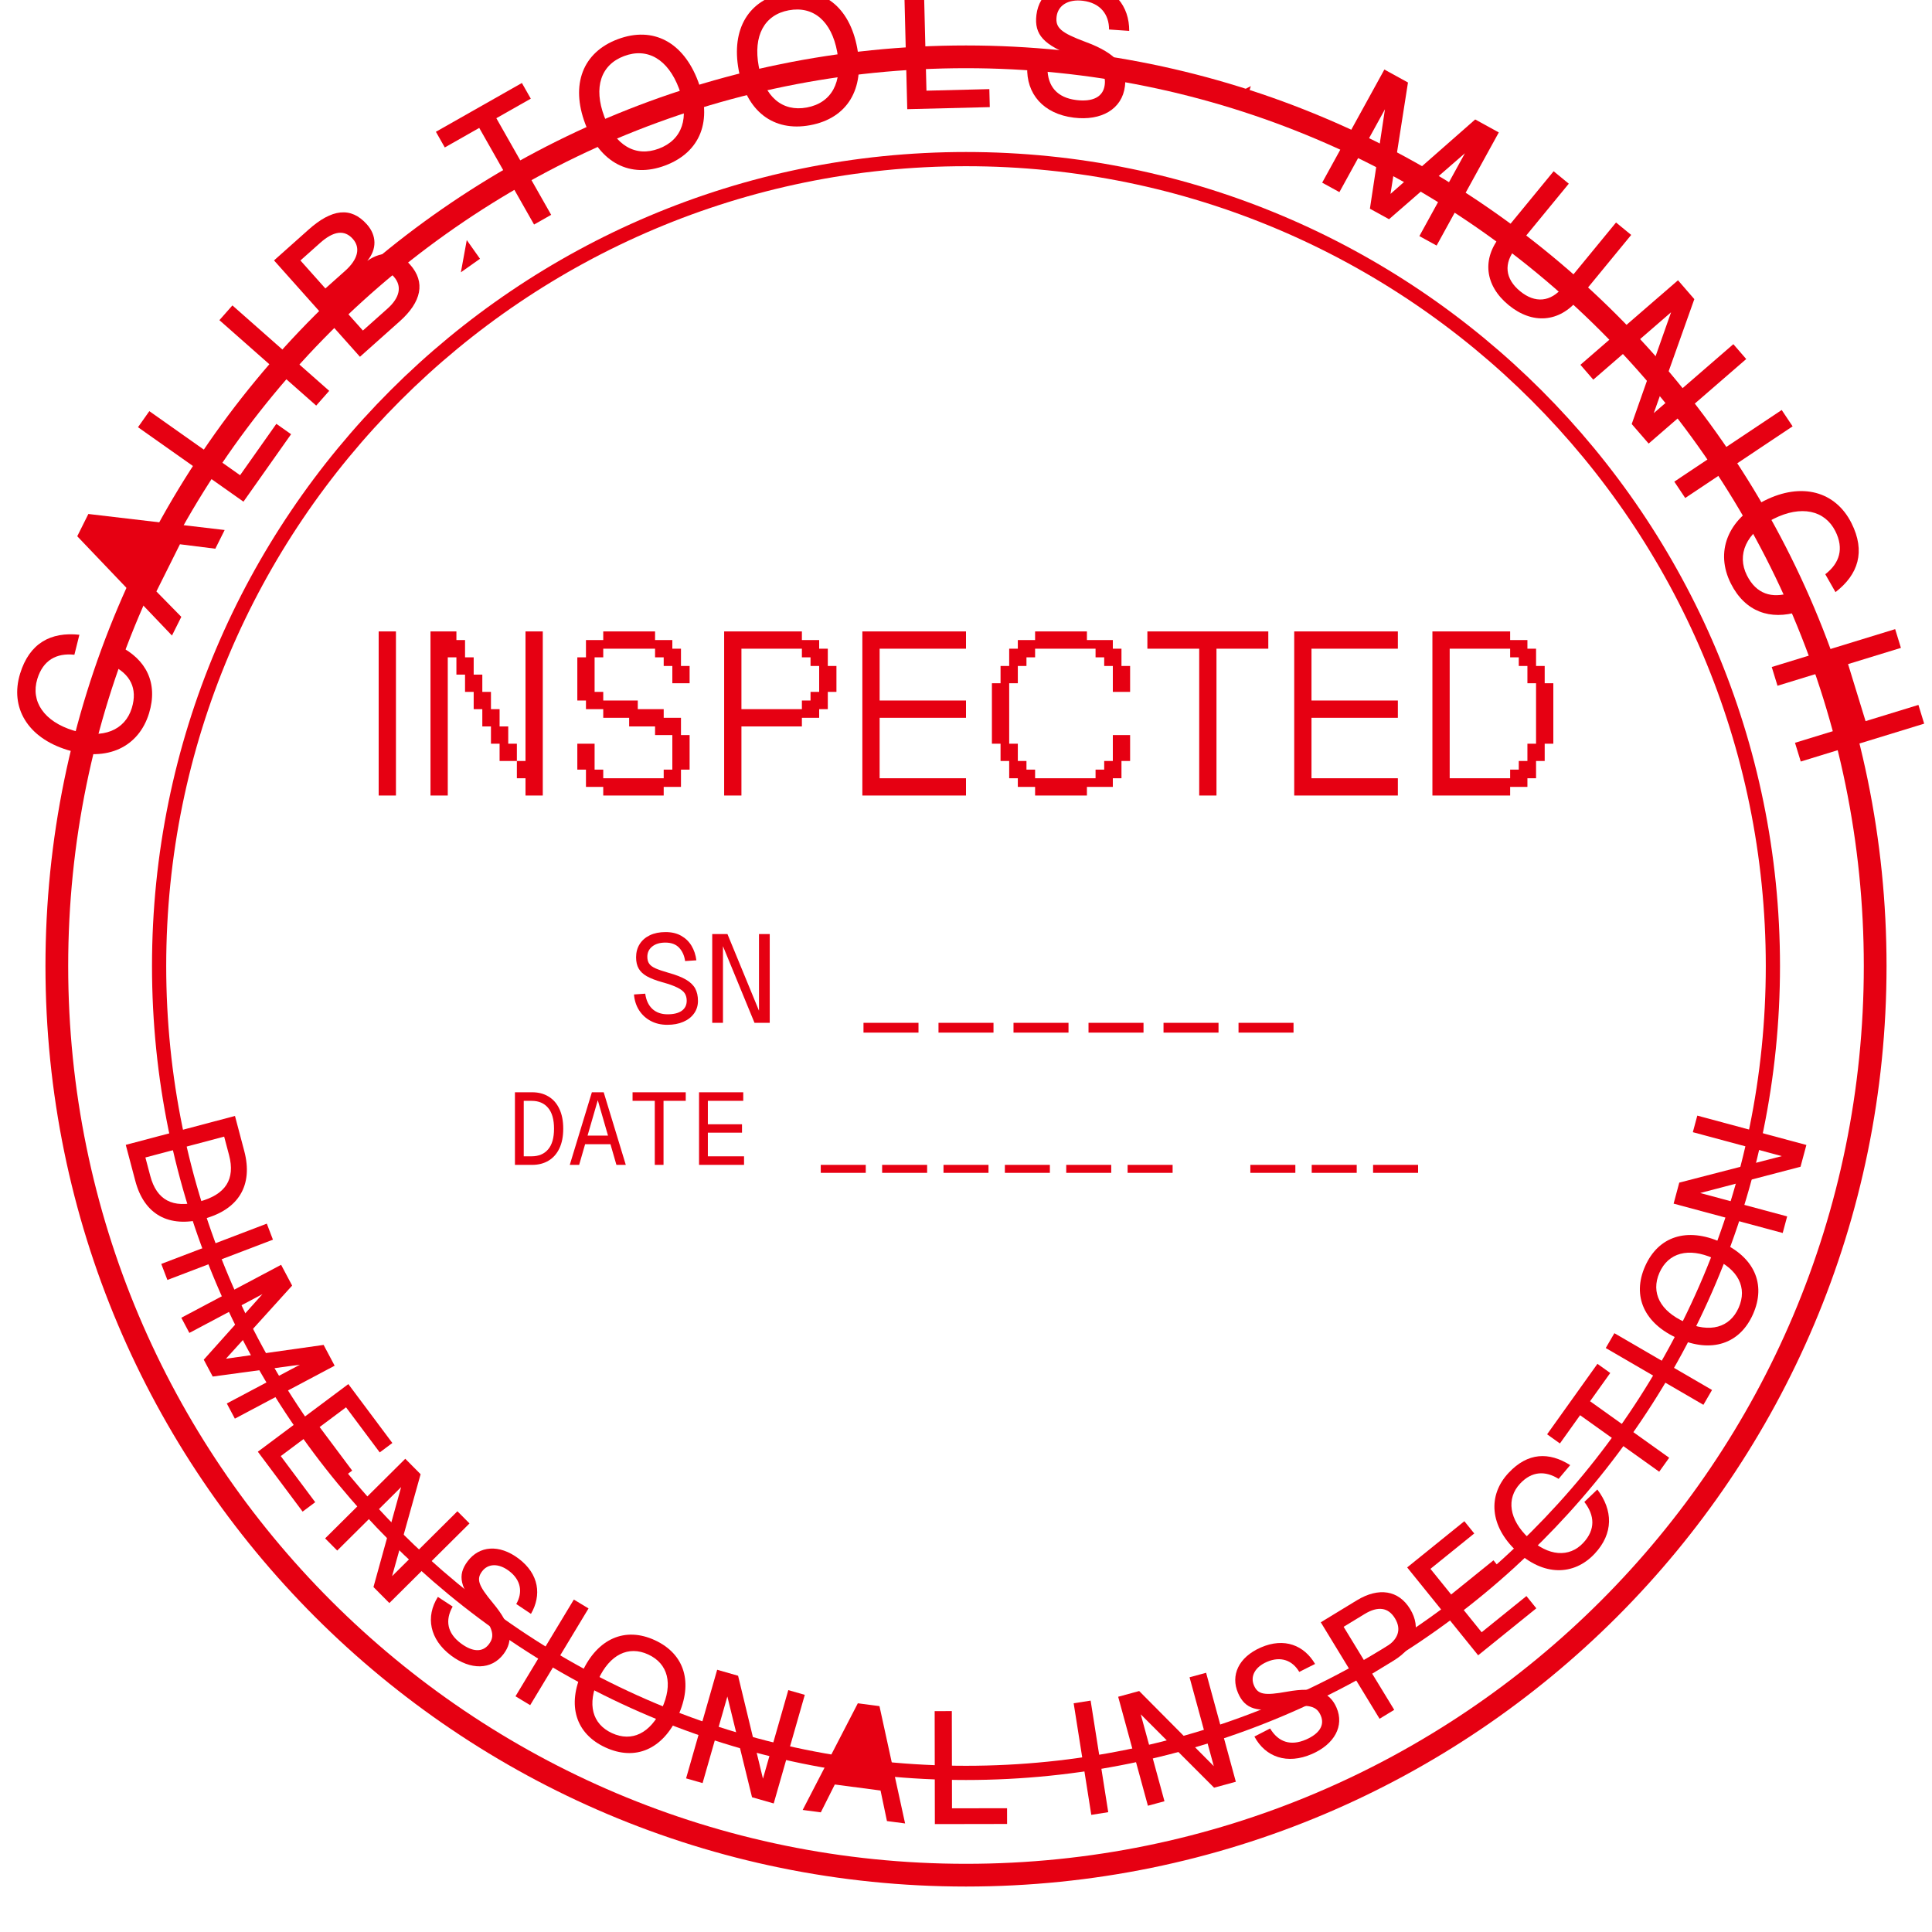
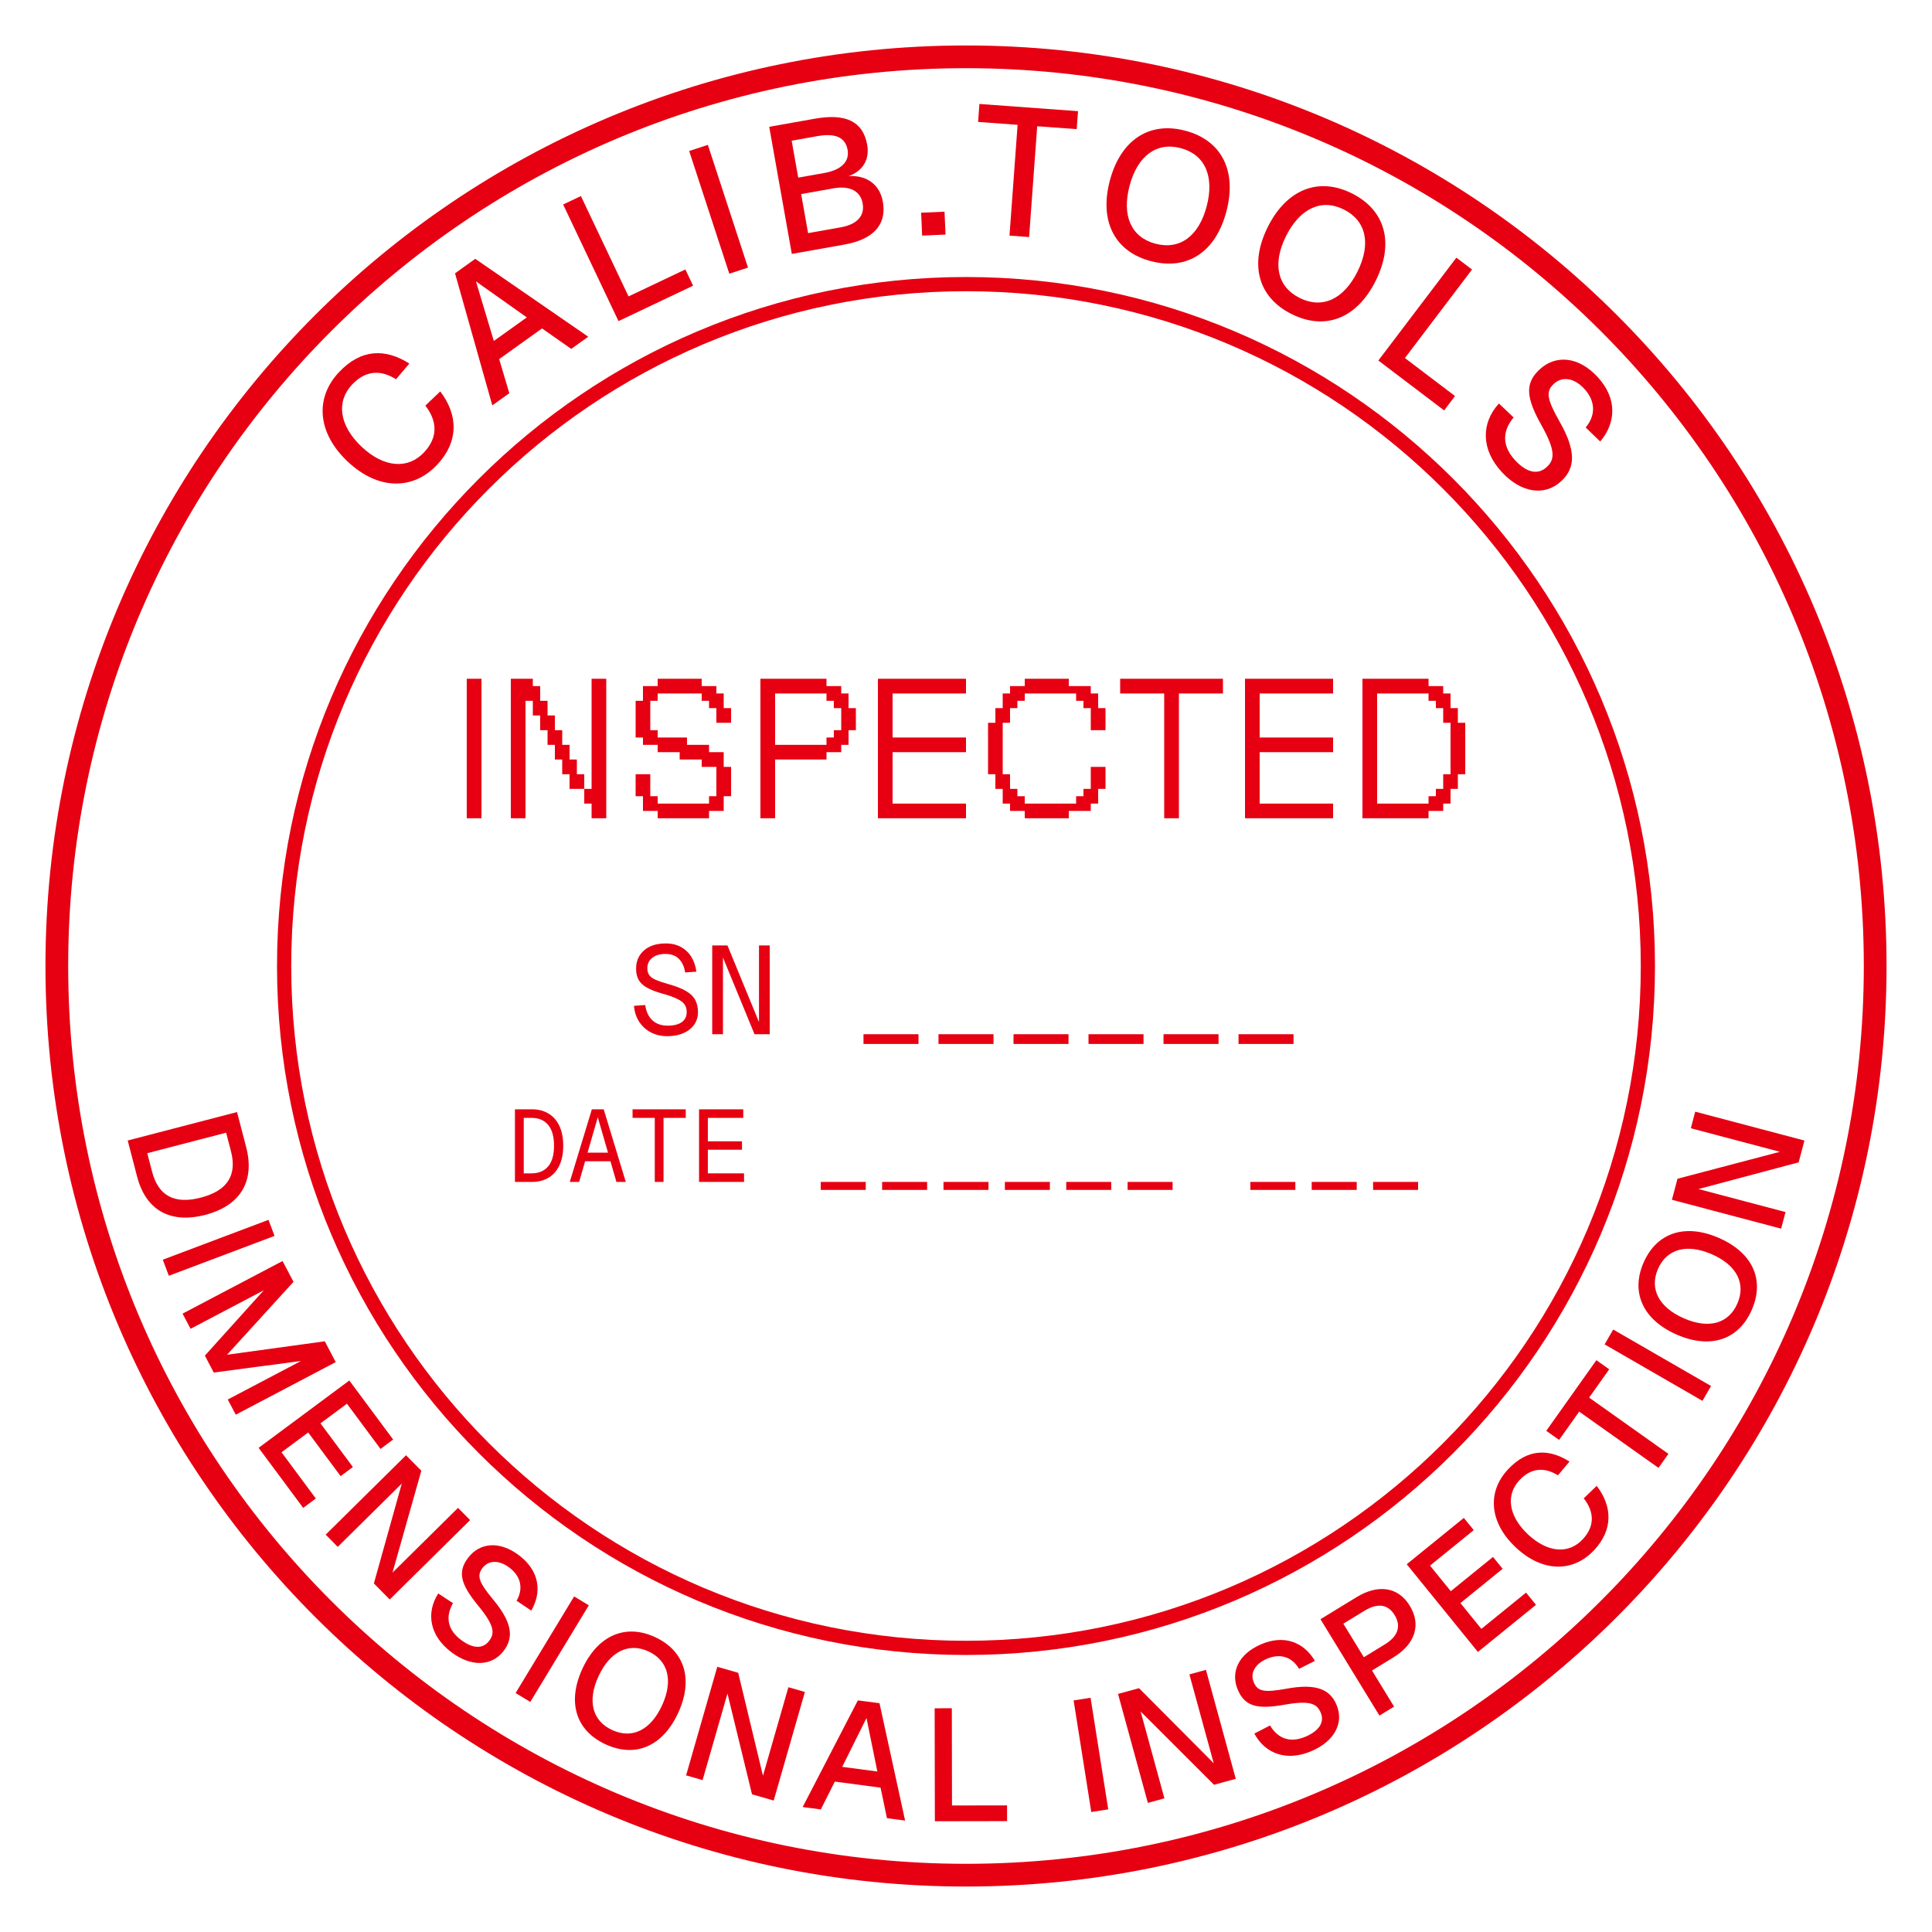
<svg xmlns="http://www.w3.org/2000/svg" viewBox="-17 -17 34 34" width="32mm" height="32mm">
  <circle cx="0" cy="0" r="16" fill="none" stroke="#E60012" stroke-width="0.4" />
-   <circle cx="0" cy="0" r="14.2" fill="none" stroke="#E60012" stroke-width="0.25" />
-   <path d="M0.037 0.051C0.597 0.051 0.930-0.278 1.016-0.794L0.654-0.813C0.600-0.474 0.405-0.266 0.037-0.266C-0.370-0.266-0.642-0.589-0.642-1.133C-0.642-1.674-0.373-2.006 0.040-2.006C0.386-2.006 0.578-1.818 0.638-1.507L1-1.526C0.904-2.022 0.603-2.323 0.040-2.323C-0.584-2.323-1-1.866-1-1.133C-1-0.394-0.578 0.051 0.037 0.051" fill="#E60012" transform="translate(-14.437,-4.426) rotate(-72.96)" />
-   <path d="M-1.038 0L-0.670 0L-0.466-0.592L0.462-0.592L0.670 0L1.038 0L0.219-2.272L-0.219-2.272M-0.357-0.906L-0.002-1.942" fill="#E60012" transform="translate(-13.510,-6.744) rotate(-63.47)" />
-   <path d="M-0.658 0L0.795 0L0.795-0.317L-0.312-0.317L-0.312-2.272L-0.658-2.272" fill="#E60012" transform="translate(-12.336,-8.709) rotate(-54.78)" />
-   <path d="M-0.173 0L0.173 0L0.173-2.272L-0.173-2.272" fill="#E60012" transform="translate(-11.321,-9.992) rotate(-48.57)" />
-   <path d="M-0.826 0L0.112 0C0.624 0 0.912-0.208 0.912-0.624C0.912-0.928 0.720-1.136 0.394-1.174C0.659-1.213 0.816-1.398 0.816-1.658C0.816-2.083 0.534-2.272-0.010-2.272L-0.826-2.272M-0.480-1.302L-0.480-1.962L-0.016-1.962C0.298-1.962 0.461-1.856 0.461-1.632C0.461-1.421 0.288-1.302-0.016-1.302M-0.480-0.310L-0.480-1.008L0.102-1.008C0.387-1.008 0.557-0.880 0.557-0.656C0.557-0.429 0.387-0.310 0.102-0.310" fill="#E60012" transform="translate(-10.049,-11.271) rotate(-41.72)" />
-   <path d="M-0.206 0L0.206 0L0.206-0.403" fill="#E60012" transform="translate(-8.721,-12.327) rotate(-35.28)" />
-   <path d="M-0.173 0L0.173 0L0.173-1.955L0.870-1.955L0.870-2.272L-0.870-2.272L-0.870-1.955L-0.173-1.955" fill="#E60012" transform="translate(-7.451,-13.134) rotate(-29.57)" />
-   <path d="M-0.002 0.051C0.664 0.051 1.061-0.397 1.061-1.133C1.061-1.869 0.664-2.323-0.002-2.323C-0.661-2.323-1.061-1.869-1.061-1.133C-1.061-0.397-0.661 0.051-0.002 0.051M-0.002-0.266C-0.440-0.266-0.702-0.586-0.702-1.133C-0.702-1.680-0.440-2.006-0.002-2.006C0.440-2.006 0.702-1.680 0.702-1.133C0.702-0.586 0.440-0.266-0.002-0.266" fill="#E60012" transform="translate(-5.310,-14.136) rotate(-20.59)" />
-   <path d="M-0.002 0.051C0.664 0.051 1.061-0.397 1.061-1.133C1.061-1.869 0.664-2.323-0.002-2.323C-0.661-2.323-1.061-1.869-1.061-1.133C-1.061-0.397-0.661 0.051-0.002 0.051M-0.002-0.266C-0.440-0.266-0.702-0.586-0.702-1.133C-0.702-1.680-0.440-2.006-0.002-2.006C0.440-2.006 0.702-1.680 0.702-1.133C0.702-0.586 0.440-0.266-0.002-0.266" fill="#E60012" transform="translate(-2.751,-14.847) rotate(-10.50)" />
-   <path d="M-0.658 0L0.795 0L0.795-0.317L-0.312-0.317L-0.312-2.272L-0.658-2.272" fill="#E60012" transform="translate(-0.376,-15.095) rotate(-1.43)" />
-   <path d="M0.048 0.051C0.538 0.051 0.874-0.202 0.874-0.608C0.874-0.941 0.672-1.162 0.083-1.299C-0.358-1.405-0.470-1.478-0.470-1.677C-0.470-1.875-0.307-2.010-0.045-2.010C0.266-2.010 0.442-1.827 0.474-1.565L0.829-1.584C0.778-2.013 0.480-2.323-0.038-2.323C-0.528-2.323-0.826-2.054-0.826-1.664C-0.826-1.309-0.627-1.152-0.083-1.021C0.419-0.899 0.518-0.781 0.518-0.589C0.518-0.374 0.346-0.262 0.054-0.262C-0.285-0.262-0.477-0.438-0.518-0.755L-0.874-0.733C-0.835-0.266-0.496 0.051 0.048 0.051" fill="#E60012" transform="translate(1.855,-14.986) rotate(7.05)" />
-   <path d="M-0.206-0.768L0.206-0.768L0.206-1.174" fill="#E60012" transform="translate(4.468,-14.424) rotate(17.21)" />
-   <path d="M-1.149 0L-0.803 0L-0.803-1.664L-0.192-0.003L0.192-0.003L0.803-1.664L0.803 0L1.149 0L1.149-2.272L0.675-2.272L0-0.406L-0.675-2.272L-1.149-2.272" fill="#E60012" transform="translate(7.275,-13.232) rotate(28.80)" />
-   <path d="M0 0.051C0.541 0.051 0.883-0.278 0.883-0.803L0.883-2.272L0.538-2.272L0.538-0.803C0.538-0.458 0.342-0.266 0-0.266C-0.342-0.266-0.538-0.458-0.538-0.803L-0.538-2.272L-0.883-2.272L-0.883-0.803C-0.883-0.278-0.544 0.051 0 0.051" fill="#E60012" transform="translate(9.582,-11.670) rotate(39.39)" />
-   <path d="M-0.917 0L-0.571 0L-0.571-1.811L0.462 0L0.917 0L0.917-2.272L0.571-2.272L0.571-0.419L-0.478-2.272L-0.917-2.272" fill="#E60012" transform="translate(11.413,-9.887) rotate(49.10)" />
-   <path d="M-0.173 0L0.173 0L0.173-2.272L-0.173-2.272" fill="#E60012" transform="translate(12.561,-8.380) rotate(56.29)" />
-   <path d="M0.037 0.051C0.597 0.051 0.930-0.278 1.016-0.794L0.654-0.813C0.600-0.474 0.405-0.266 0.037-0.266C-0.370-0.266-0.642-0.589-0.642-1.133C-0.642-1.674-0.373-2.006 0.040-2.006C0.386-2.006 0.578-1.818 0.638-1.507L1-1.526C0.904-2.022 0.603-2.323 0.040-2.323C-0.584-2.323-1-1.866-1-1.133C-1-0.394-0.578 0.051 0.037 0.051" fill="#E60012" transform="translate(13.489,-6.787) rotate(63.29)" />
-   <path d="M-0.870 0L-0.525 0L-0.525-0.986L0.525-0.986L0.525 0L0.870 0L0.870-2.272L0.525-2.272L0.525-1.299L-0.525-1.299L-0.525-2.272L-0.870-2.272" fill="#E60012" transform="translate(14.435,-4.430) rotate(72.94)" />
-   <path d="M-0.741 0L-0.085 0C0.528 0 0.869-0.356 0.869-0.991C0.869-1.630 0.519-1.988-0.102-1.988L-0.741-1.988M-0.438-0.277L-0.438-1.711L-0.102-1.711C0.337-1.711 0.556-1.476 0.556-0.991C0.556-0.512 0.337-0.277-0.102-0.277" fill="#E60012" transform="translate(-14.597,3.864) rotate(75.17)" />
-   <path d="M-0.151 0L0.151 0L0.151-1.988L-0.151-1.988" fill="#E60012" transform="translate(-14.108,5.384) rotate(69.11)" />
-   <path d="M-1.005 0L-0.703 0L-0.703-1.456L-0.168-0.003L0.168-0.003L0.703-1.456L0.703 0L1.005 0L1.005-1.988L0.591-1.988L0-0.356L-0.591-1.988L-1.005-1.988" fill="#E60012" transform="translate(-13.338,7.078) rotate(62.05)" />
-   <path d="M-0.612 0L0.704 0L0.704-0.277L-0.309-0.277L-0.309-0.862L0.648-0.862L0.648-1.131L-0.309-1.131L-0.309-1.711L0.682-1.711L0.682-1.988L-0.612-1.988" fill="#E60012" transform="translate(-12.096,9.038) rotate(53.23)" />
-   <path d="M-0.802 0L-0.500 0L-0.500-1.585L0.405 0L0.802 0L0.802-1.988L0.500-1.988L0.500-0.367L-0.419-1.988L-0.802-1.988" fill="#E60012" transform="translate(-10.713,10.642) rotate(45.19)" />
-   <path d="M0.042 0.045C0.470 0.045 0.764-0.176 0.764-0.532C0.764-0.823 0.588-1.016 0.073-1.137C-0.314-1.229-0.412-1.294-0.412-1.467C-0.412-1.641-0.269-1.758-0.039-1.758C0.232-1.758 0.386-1.599 0.414-1.369L0.725-1.386C0.680-1.761 0.420-2.033-0.034-2.033C-0.462-2.033-0.722-1.798-0.722-1.456C-0.722-1.145-0.549-1.008-0.073-0.893C0.367-0.787 0.454-0.683 0.454-0.515C0.454-0.328 0.302-0.230 0.048-0.230C-0.249-0.230-0.417-0.384-0.454-0.661L-0.764-0.641C-0.731-0.232-0.434 0.045 0.042 0.045" fill="#E60012" transform="translate(-9.068,12.074) rotate(36.91)" />
-   <path d="M-0.151 0L0.151 0L0.151-1.988L-0.151-1.988" fill="#E60012" transform="translate(-7.799,12.930) rotate(31.10)" />
-   <path d="M-0.001 0.045C0.581 0.045 0.928-0.347 0.928-0.991C0.928-1.635 0.581-2.033-0.001-2.033C-0.578-2.033-0.928-1.635-0.928-0.991C-0.928-0.347-0.578 0.045-0.001 0.045M-0.001-0.232C-0.385-0.232-0.615-0.512-0.615-0.991C-0.615-1.470-0.385-1.756-0.001-1.756C0.385-1.756 0.615-1.470 0.615-0.991C0.615-0.512 0.385-0.232-0.001-0.232" fill="#E60012" transform="translate(-6.327,13.711) rotate(24.77)" />
-   <path d="M-0.802 0L-0.500 0L-0.500-1.585L0.405 0L0.802 0L0.802-1.988L0.500-1.988L0.500-0.367L-0.419-1.988L-0.802-1.988" fill="#E60012" transform="translate(-4.155,14.517) rotate(15.97)" />
-   <path d="M-0.909 0L-0.587 0L-0.407-0.518L0.405-0.518L0.587 0L0.909 0L0.192-1.988L-0.192-1.988M-0.312-0.792L-0.001-1.700" fill="#E60012" transform="translate(-1.973,14.971) rotate(7.51)" />
-   <path d="M-0.575 0L0.696 0L0.696-0.277L-0.273-0.277L-0.273-1.988L-0.575-1.988" fill="#E60012" transform="translate(0.027,15.100) rotate(-0.10)" />
-   <path d="M-0.151 0L0.151 0L0.151-1.988L-0.151-1.988" fill="#E60012" transform="translate(2.354,14.915) rotate(-8.97)" />
-   <path d="M-0.802 0L-0.500 0L-0.500-1.585L0.405 0L0.802 0L0.802-1.988L0.500-1.988L0.500-0.367L-0.419-1.988L-0.802-1.988" fill="#E60012" transform="translate(3.975,14.567) rotate(-15.26)" />
-   <path d="M0.042 0.045C0.470 0.045 0.764-0.176 0.764-0.532C0.764-0.823 0.588-1.016 0.073-1.137C-0.314-1.229-0.412-1.294-0.412-1.467C-0.412-1.641-0.269-1.758-0.039-1.758C0.232-1.758 0.386-1.599 0.414-1.369L0.725-1.386C0.680-1.761 0.420-2.033-0.034-2.033C-0.462-2.033-0.722-1.798-0.722-1.456C-0.722-1.145-0.549-1.008-0.073-0.893C0.367-0.787 0.454-0.683 0.454-0.515C0.454-0.328 0.302-0.230 0.048-0.230C-0.249-0.230-0.417-0.384-0.454-0.661L-0.764-0.641C-0.731-0.232-0.434 0.045 0.042 0.045" fill="#E60012" transform="translate(6.032,13.843) rotate(-23.54)" />
-   <path d="M-0.679 0L-0.377 0L-0.377-0.745L0.063-0.745C0.517-0.745 0.785-0.980 0.785-1.369C0.785-1.756 0.517-1.988 0.063-1.988L-0.679-1.988M-0.377-1.019L-0.377-1.711L0.055-1.711C0.329-1.711 0.472-1.596 0.472-1.369C0.472-1.140 0.329-1.019 0.055-1.019" fill="#E60012" transform="translate(7.858,12.894) rotate(-31.36)" />
-   <path d="M-0.612 0L0.704 0L0.704-0.277L-0.309-0.277L-0.309-0.862L0.648-0.862L0.648-1.131L-0.309-1.131L-0.309-1.711L0.682-1.711L0.682-1.988L-0.612-1.988" fill="#E60012" transform="translate(9.489,11.746) rotate(-38.93)" />
-   <path d="M0.032 0.045C0.522 0.045 0.813-0.244 0.889-0.694L0.573-0.711C0.525-0.414 0.354-0.232 0.032-0.232C-0.323-0.232-0.561-0.515-0.561-0.991C-0.561-1.464-0.326-1.756 0.035-1.756C0.337-1.756 0.505-1.590 0.559-1.319L0.875-1.336C0.791-1.770 0.528-2.033 0.035-2.033C-0.511-2.033-0.875-1.632-0.875-0.991C-0.875-0.344-0.505 0.045 0.032 0.045" fill="#E60012" transform="translate(11.008,10.336) rotate(-46.81)" />
-   <path d="M-0.151 0L0.151 0L0.151-1.711L0.762-1.711L0.762-1.988L-0.762-1.988L-0.762-1.711L-0.151-1.711" fill="#E60012" transform="translate(12.287,8.777) rotate(-54.46)" />
-   <path d="M-0.151 0L0.151 0L0.151-1.988L-0.151-1.988" fill="#E60012" transform="translate(13.053,7.592) rotate(-59.82)" />
-   <path d="M-0.001 0.045C0.581 0.045 0.928-0.347 0.928-0.991C0.928-1.635 0.581-2.033-0.001-2.033C-0.578-2.033-0.928-1.635-0.928-0.991C-0.928-0.347-0.578 0.045-0.001 0.045M-0.001-0.232C-0.385-0.232-0.615-0.512-0.615-0.991C-0.615-1.470-0.385-1.756-0.001-1.756C0.385-1.756 0.615-1.470 0.615-0.991C0.615-0.512 0.385-0.232-0.001-0.232" fill="#E60012" transform="translate(13.810,6.107) rotate(-66.14)" />
-   <path d="M-0.802 0L-0.500 0L-0.500-1.585L0.405 0L0.802 0L0.802-1.988L0.500-1.988L0.500-0.367L-0.419-1.988L-0.802-1.988" fill="#E60012" transform="translate(14.581,3.924) rotate(-74.94)" />
-   <path d="M-10.336-3L-10.032-3L-10.032-5.888L-10.336-5.888M-7.904-3.304L-7.752-3.304L-7.752-3L-7.448-3L-7.448-5.888L-7.752-5.888L-7.752-3.608L-7.904-3.608M-9.424-3L-9.120-3L-9.120-5.432L-8.968-5.432L-8.968-5.128L-8.816-5.128L-8.816-4.824L-8.664-4.824L-8.664-4.520L-8.512-4.520L-8.512-4.216L-8.360-4.216L-8.360-3.912L-8.208-3.912L-8.208-3.608L-7.904-3.608L-7.904-3.912L-8.056-3.912L-8.056-4.216L-8.208-4.216L-8.208-4.520L-8.360-4.520L-8.360-4.824L-8.512-4.824L-8.512-5.128L-8.664-5.128L-8.664-5.432L-8.816-5.432L-8.816-5.736L-8.968-5.736L-8.968-5.888L-9.424-5.888M-6.688-3.152L-6.384-3.152L-6.384-3L-5.320-3L-5.320-3.152L-5.016-3.152L-5.016-3.456L-4.864-3.456L-4.864-4.064L-5.016-4.064L-5.016-4.368L-5.320-4.368L-5.320-4.520L-5.776-4.520L-5.776-4.672L-6.384-4.672L-6.384-4.824L-6.536-4.824L-6.536-5.432L-6.384-5.432L-6.384-5.584L-5.472-5.584L-5.472-5.432L-5.320-5.432L-5.320-5.280L-5.168-5.280L-5.168-4.976L-4.864-4.976L-4.864-5.280L-5.016-5.280L-5.016-5.584L-5.168-5.584L-5.168-5.736L-5.472-5.736L-5.472-5.888L-6.384-5.888L-6.384-5.736L-6.688-5.736L-6.688-5.432L-6.840-5.432L-6.840-4.672L-6.688-4.672L-6.688-4.520L-6.384-4.520L-6.384-4.368L-5.928-4.368L-5.928-4.216L-5.472-4.216L-5.472-4.064L-5.168-4.064L-5.168-3.456L-5.320-3.456L-5.320-3.304L-6.384-3.304L-6.384-3.456L-6.536-3.456L-6.536-3.912L-6.840-3.912L-6.840-3.456L-6.688-3.456M-2.736-4.672L-2.888-4.672L-2.888-4.520L-3.952-4.520L-3.952-5.584L-2.888-5.584L-2.888-5.432L-2.736-5.432L-2.736-5.280L-2.584-5.280L-2.584-4.824L-2.736-4.824M-4.256-3L-3.952-3L-3.952-4.216L-2.888-4.216L-2.888-4.368L-2.584-4.368L-2.584-4.520L-2.432-4.520L-2.432-4.824L-2.280-4.824L-2.280-5.280L-2.432-5.280L-2.432-5.584L-2.584-5.584L-2.584-5.736L-2.888-5.736L-2.888-5.888L-4.256-5.888M-1.824-3L0-3L0-3.304L-1.520-3.304L-1.520-4.368L0-4.368L0-4.672L-1.520-4.672L-1.520-5.584L0-5.584L0-5.888L-1.824-5.888M0.760-3.304L0.912-3.304L0.912-3.152L1.216-3.152L1.216-3L2.128-3L2.128-3.152L2.584-3.152L2.584-3.304L2.736-3.304L2.736-3.608L2.888-3.608L2.888-4.064L2.584-4.064L2.584-3.608L2.432-3.608L2.432-3.456L2.280-3.456L2.280-3.304L1.216-3.304L1.216-3.456L1.064-3.456L1.064-3.608L0.912-3.608L0.912-3.912L0.760-3.912L0.760-4.976L0.912-4.976L0.912-5.280L1.064-5.280L1.064-5.432L1.216-5.432L1.216-5.584L2.280-5.584L2.280-5.432L2.432-5.432L2.432-5.280L2.584-5.280L2.584-4.824L2.888-4.824L2.888-5.280L2.736-5.280L2.736-5.584L2.584-5.584L2.584-5.736L2.128-5.736L2.128-5.888L1.216-5.888L1.216-5.736L0.912-5.736L0.912-5.584L0.760-5.584L0.760-5.280L0.608-5.280L0.608-4.976L0.456-4.976L0.456-3.912L0.608-3.912L0.608-3.608L0.760-3.608M4.104-3L4.408-3L4.408-5.584L5.320-5.584L5.320-5.888L3.192-5.888L3.192-5.584L4.104-5.584M5.776-3L7.600-3L7.600-3.304L6.080-3.304L6.080-4.368L7.600-4.368L7.600-4.672L6.080-4.672L6.080-5.584L7.600-5.584L7.600-5.888L5.776-5.888M8.208-3L9.576-3L9.576-3.152L9.880-3.152L9.880-3.304L10.032-3.304L10.032-3.608L10.184-3.608L10.184-3.912L10.336-3.912L10.336-4.976L10.184-4.976L10.184-5.280L10.032-5.280L10.032-5.584L9.880-5.584L9.880-5.736L9.576-5.736L9.576-5.888L8.208-5.888M10.032-3.912L9.880-3.912L9.880-3.608L9.728-3.608L9.728-3.456L9.576-3.456L9.576-3.304L8.512-3.304L8.512-5.584L9.576-5.584L9.576-5.432L9.728-5.432L9.728-5.280L9.880-5.280L9.880-4.976L10.032-4.976" fill="#E60012" />
-   <path d="M-5.256 1.035Q-5.421 1.035-5.548 0.967Q-5.676 0.899-5.753 0.779Q-5.830 0.659-5.843 0.501L-5.645 0.487Q-5.621 0.661-5.519 0.756Q-5.416 0.850-5.251 0.850Q-5.089 0.850-5.002 0.788Q-4.915 0.725-4.915 0.611Q-4.915 0.536-4.949 0.482Q-4.983 0.428-5.077 0.381Q-5.170 0.333-5.353 0.283Q-5.515 0.237-5.616 0.181Q-5.716 0.124-5.761 0.044Q-5.806-0.036-5.806-0.153Q-5.806-0.285-5.743-0.385Q-5.680-0.485-5.564-0.541Q-5.447-0.597-5.287-0.597Q-5.126-0.597-5.012-0.532Q-4.897-0.467-4.830-0.355Q-4.763-0.243-4.745-0.100L-4.943-0.087Q-4.963-0.230-5.048-0.321Q-5.133-0.412-5.291-0.412Q-5.436-0.412-5.522-0.343Q-5.608-0.274-5.608-0.162Q-5.608-0.089-5.576-0.042Q-5.544 0.006-5.463 0.042Q-5.381 0.078-5.234 0.120Q-5.042 0.173-4.929 0.239Q-4.816 0.305-4.766 0.395Q-4.717 0.485-4.717 0.615Q-4.717 0.738-4.785 0.834Q-4.853 0.930-4.974 0.982Q-5.095 1.035-5.256 1.035M-4.277 1L-4.466 1L-4.466-0.562L-4.198-0.562L-3.643 0.787L-3.643-0.562L-3.454-0.562L-3.454 1L-3.722 1L-4.277-0.349L-4.277 1M-0.836 1.172L-1.804 1.172L-1.804 1L-0.836 1L-0.836 1.172M0.484 1.172L-0.484 1.172L-0.484 1L0.484 1L0.484 1.172M1.804 1.172L0.836 1.172L0.836 1L1.804 1L1.804 1.172M3.124 1.172L2.156 1.172L2.156 1L3.124 1L3.124 1.172M4.444 1.172L3.476 1.172L3.476 1L4.444 1L4.444 1.172M5.764 1.172L4.796 1.172L4.796 1L5.764 1" fill="#E60012" />
-   <path d="M-7.636 3.500L-7.938 3.500L-7.938 2.222L-7.636 2.222Q-7.470 2.222-7.347 2.297Q-7.223 2.371-7.156 2.515Q-7.088 2.658-7.088 2.863Q-7.088 3.068-7.156 3.210Q-7.223 3.352-7.347 3.426Q-7.470 3.500-7.636 3.500M-7.783 2.373L-7.783 3.349L-7.645 3.349Q-7.457 3.349-7.354 3.227Q-7.250 3.106-7.250 2.863Q-7.250 2.620-7.354 2.497Q-7.457 2.373-7.645 2.373L-7.783 2.373M-6.808 3.500L-6.973 3.500L-6.584 2.222L-6.376 2.222L-5.987 3.500L-6.152 3.500L-6.257 3.136L-6.703 3.136L-6.808 3.500M-6.300 2.985L-6.480 2.362L-6.660 2.985L-6.300 2.985M-5.323 3.500L-5.477 3.500L-5.477 2.373L-5.868 2.373L-5.868 2.222L-4.932 2.222L-4.932 2.373L-5.323 2.373L-5.323 3.500M-3.906 3.500L-4.698 3.500L-4.698 2.222L-3.920 2.222L-3.920 2.373L-4.543 2.373L-4.543 2.785L-3.942 2.785L-3.942 2.933L-4.543 2.933L-4.543 3.349L-3.906 3.349L-3.906 3.500M-1.764 3.640L-2.556 3.640L-2.556 3.500L-1.764 3.500L-1.764 3.640M-0.684 3.640L-1.476 3.640L-1.476 3.500L-0.684 3.500L-0.684 3.640M0.396 3.640L-0.396 3.640L-0.396 3.500L0.396 3.500L0.396 3.640M1.476 3.640L0.684 3.640L0.684 3.500L1.476 3.500L1.476 3.640M2.556 3.640L1.764 3.640L1.764 3.500L2.556 3.500L2.556 3.640M3.636 3.640L2.844 3.640L2.844 3.500L3.636 3.500L3.636 3.640M5.796 3.640L5.004 3.640L5.004 3.500L5.796 3.500L5.796 3.640M6.876 3.640L6.084 3.640L6.084 3.500L6.876 3.500L6.876 3.640M7.956 3.640L7.164 3.640L7.164 3.500L7.956 3.500" fill="#E60012" />
+   <circle cx="0" cy="0" r="12" fill="none" stroke="#E60012" stroke-width="0.25" />
+   <path d="M0.037 0.051C0.597 0.051 0.930 -0.278 1.016 -0.794L0.654 -0.813C0.600 -0.474 0.405 -0.266 0.037 -0.266C-0.370 -0.266 -0.642 -0.589 -0.642 -1.133C-0.642 -1.674 -0.373 -2.006 0.040 -2.006C0.386 -2.006 0.578 -1.818 0.638 -1.507L1.000 -1.526C0.904 -2.022 0.603 -2.323 0.040 -2.323C-0.584 -2.323 -1.000 -1.866 -1.000 -1.133C-1.000 -0.394 -0.578 0.051 0.037 0.051" fill="#E60012" transform="translate(-9.371,-8.828) rotate(-46.71)" />
+   <path d="M-1.038 0L-0.670 0L-0.466 -0.592L0.462 -0.592L0.670 0L1.038 0L0.219 -2.272L-0.219 -2.272M-0.357 -0.906L-0.002 -1.942L0.357 -0.906" fill="#E60012" transform="translate(-7.492,-10.470) rotate(-35.59)" />
+   <path d="M-0.658 0L0.795 0L0.795 -0.317L-0.312 -0.317L-0.312 -2.272L-0.658 -2.272" fill="#E60012" transform="translate(-5.521,-11.631) rotate(-25.39)" />
+   <path d="M-0.173 0L0.173 0L0.173 -2.272L-0.173 -2.272" fill="#E60012" transform="translate(-4.001,-12.237) rotate(-18.11)" />
+   <path d="M-0.826 0L0.112 0C0.624 0 0.912 -0.208 0.912 -0.624C0.912 -0.928 0.720 -1.136 0.394 -1.174C0.659 -1.213 0.816 -1.398 0.816 -1.658C0.816 -2.083 0.534 -2.272 -0.010 -2.272L-0.826 -2.272M-0.480 -1.302L-0.480 -1.962L-0.016 -1.962C0.298 -1.962 0.461 -1.856 0.461 -1.632C0.461 -1.421 0.288 -1.302 -0.016 -1.302M-0.480 -0.310L-0.480 -1.008L0.102 -1.008C0.387 -1.008 0.557 -0.880 0.557 -0.656C0.557 -0.429 0.387 -0.310 0.102 -0.310" fill="#E60012" transform="translate(-2.252,-12.676) rotate(-10.08)" />
+   <path d="M-0.206 0L0.206 0L0.206 -0.403L-0.206 -0.403" fill="#E60012" transform="translate(-0.566,-12.863) rotate(-2.52)" />
+   <path d="M-0.173 0L0.173 0L0.173 -1.955L0.870 -1.955L0.870 -2.272L-0.870 -2.272L-0.870 -1.955L-0.173 -1.955" fill="#E60012" transform="translate(0.938,-12.841) rotate(4.18)" />
+   <path d="M-0.002 0.051C0.664 0.051 1.061 -0.397 1.061 -1.133C1.061 -1.869 0.664 -2.323 -0.002 -2.323C-0.661 -2.323 -1.061 -1.869 -1.061 -1.133C-1.061 -0.397 -0.661 0.051 -0.002 0.051M-0.002 -0.266C-0.440 -0.266 -0.702 -0.586 -0.702 -1.133C-0.702 -1.680 -0.440 -2.006 -0.002 -2.006C0.440 -2.006 0.702 -1.680 0.702 -1.133C0.702 -0.586 0.440 -0.266 -0.002 -0.266" fill="#E60012" transform="translate(3.269,-12.453) rotate(14.71)" />
+   <path d="M-0.002 0.051C0.664 0.051 1.061 -0.397 1.061 -1.133C1.061 -1.869 0.664 -2.323 -0.002 -2.323C-0.661 -2.323 -1.061 -1.869 -1.061 -1.133C-1.061 -0.397 -0.661 0.051 -0.002 0.051M-0.002 -0.266C-0.440 -0.266 -0.702 -0.586 -0.702 -1.133C-0.702 -1.680 -0.440 -2.006 -0.002 -2.006C0.440 -2.006 0.702 -1.680 0.702 -1.133C0.702 -0.586 0.440 -0.266 -0.002 -0.266" fill="#E60012" transform="translate(5.754,-11.518) rotate(26.54)" />
+   <path d="M-0.658 0L0.795 0L0.795 -0.317L-0.312 -0.317L-0.312 -2.272L-0.658 -2.272" fill="#E60012" transform="translate(7.781,-10.258) rotate(37.18)" />
+   <path d="M0.048 0.051C0.538 0.051 0.874 -0.202 0.874 -0.608C0.874 -0.941 0.672 -1.162 0.083 -1.299C-0.358 -1.405 -0.470 -1.478 -0.470 -1.677C-0.470 -1.875 -0.307 -2.010 -0.045 -2.010C0.266 -2.010 0.442 -1.827 0.474 -1.565L0.829 -1.584C0.778 -2.013 0.480 -2.323 -0.038 -2.323C-0.528 -2.323 -0.826 -2.054 -0.826 -1.664C-0.826 -1.309 -0.627 -1.152 -0.083 -1.021C0.419 -0.899 0.518 -0.781 0.518 -0.589C0.518 -0.374 0.346 -0.262 0.054 -0.262C-0.285 -0.262 -0.477 -0.438 -0.518 -0.755L-0.874 -0.733C-0.835 -0.266 -0.496 0.051 0.048 0.051" fill="#E60012" transform="translate(9.436,-8.760) rotate(47.13)" />
+   <path d="M-0.741 0L-0.085 0C0.528 0 0.869 -0.356 0.869 -0.991C0.869 -1.630 0.519 -1.988 -0.102 -1.988L-0.741 -1.988M-0.438 -0.277L-0.438 -1.711L-0.102 -1.711C0.337 -1.711 0.556 -1.476 0.556 -0.991C0.556 -0.512 0.337 -0.277 -0.102 -0.277" fill="#E60012" transform="translate(-14.566,3.788) rotate(75.42)" />
+   <path d="M-0.151 0L0.151 0L0.151 -1.988L-0.151 -1.988" fill="#E60012" transform="translate(-14.082,5.310) rotate(69.34)" />
+   <path d="M-1.005 0L-0.703 0L-0.703 -1.456L-0.168 -0.003L0.168 -0.003L0.703 -1.456L0.703 0L1.005 0L1.005 -1.988L0.591 -1.988L0 -0.356L-0.591 -1.988L-1.005 -1.988" fill="#E60012" transform="translate(-13.319,7.007) rotate(62.25)" />
+   <path d="M-0.612 0L0.704 0L0.704 -0.277L-0.309 -0.277L-0.309 -0.862L0.648 -0.862L0.648 -1.131L-0.309 -1.131L-0.309 -1.711L0.682 -1.711L0.682 -1.988L-0.612 -1.988" fill="#E60012" transform="translate(-12.084,8.971) rotate(53.41)" />
+   <path d="M-0.802 0L-0.500 0L-0.500 -1.585L0.405 0L0.802 0L0.802 -1.988L0.500 -1.988L0.500 -0.367L-0.419 -1.988L-0.802 -1.988" fill="#E60012" transform="translate(-10.705,10.578) rotate(45.34)" />
+   <path d="M0.042 0.045C0.470 0.045 0.764 -0.176 0.764 -0.532C0.764 -0.823 0.588 -1.016 0.073 -1.137C-0.314 -1.229 -0.412 -1.294 -0.412 -1.467C-0.412 -1.641 -0.269 -1.758 -0.039 -1.758C0.232 -1.758 0.386 -1.599 0.414 -1.369L0.725 -1.386C0.680 -1.761 0.420 -2.033 -0.034 -2.033C-0.462 -2.033 -0.722 -1.798 -0.722 -1.456C-0.722 -1.145 -0.549 -1.008 -0.073 -0.893C0.367 -0.787 0.454 -0.683 0.454 -0.515C0.454 -0.328 0.302 -0.230 0.048 -0.230C-0.249 -0.230 -0.417 -0.384 -0.454 -0.661L-0.764 -0.641C-0.731 -0.232 -0.434 0.045 0.042 0.045" fill="#E60012" transform="translate(-9.064,12.014) rotate(37.03)" />
+   <path d="M-0.151 0L0.151 0L0.151 -1.988L-0.151 -1.988" fill="#E60012" transform="translate(-7.797,12.873) rotate(31.20)" />
+   <path d="M-0.001 0.045C0.581 0.045 0.928 -0.347 0.928 -0.991C0.928 -1.635 0.581 -2.033 -0.001 -2.033C-0.578 -2.033 -0.928 -1.635 -0.928 -0.991C-0.928 -0.347 -0.578 0.045 -0.001 0.045M-0.001 -0.232C-0.385 -0.232 -0.615 -0.512 -0.615 -0.991C-0.615 -1.470 -0.385 -1.756 -0.001 -1.756C0.385 -1.756 0.615 -1.470 0.615 -0.991C0.615 -0.512 0.385 -0.232 -0.001 -0.232" fill="#E60012" transform="translate(-6.325,13.656) rotate(24.85)" />
+   <path d="M-0.802 0L-0.500 0L-0.500 -1.585L0.405 0L0.802 0L0.802 -1.988L0.500 -1.988L0.500 -0.367L-0.419 -1.988L-0.802 -1.988" fill="#E60012" transform="translate(-4.155,14.465) rotate(16.03)" />
+   <path d="M-0.909 0L-0.587 0L-0.407 -0.518L0.405 -0.518L0.587 0L0.909 0L0.192 -1.988L-0.192 -1.988M-0.312 -0.792L-0.001 -1.700L0.312 -0.792" fill="#E60012" transform="translate(-1.973,14.920) rotate(7.53)" />
+   <path d="M-0.575 0L0.696 0L0.696 -0.277L-0.273 -0.277L-0.273 -1.988L-0.575 -1.988" fill="#E60012" transform="translate(0.027,15.050) rotate(-0.10)" />
+   <path d="M-0.151 0L0.151 0L0.151 -1.988L-0.151 -1.988" fill="#E60012" transform="translate(2.354,14.865) rotate(-9.00)" />
+   <path d="M-0.802 0L-0.500 0L-0.500 -1.585L0.405 0L0.802 0L0.802 -1.988L0.500 -1.988L0.500 -0.367L-0.419 -1.988L-0.802 -1.988" fill="#E60012" transform="translate(3.974,14.516) rotate(-15.31)" />
+   <path d="M0.042 0.045C0.470 0.045 0.764 -0.176 0.764 -0.532C0.764 -0.823 0.588 -1.016 0.073 -1.137C-0.314 -1.229 -0.412 -1.294 -0.412 -1.467C-0.412 -1.641 -0.269 -1.758 -0.039 -1.758C0.232 -1.758 0.386 -1.599 0.414 -1.369L0.725 -1.386C0.680 -1.761 0.420 -2.033 -0.034 -2.033C-0.462 -2.033 -0.722 -1.798 -0.722 -1.456C-0.722 -1.145 -0.549 -1.008 -0.073 -0.893C0.367 -0.787 0.454 -0.683 0.454 -0.515C0.454 -0.328 0.302 -0.230 0.048 -0.230C-0.249 -0.230 -0.417 -0.384 -0.454 -0.661L-0.764 -0.641C-0.731 -0.232 -0.434 0.045 0.042 0.045" fill="#E60012" transform="translate(6.031,13.789) rotate(-23.62)" />
+   <path d="M-0.679 0L-0.377 0L-0.377 -0.745L0.063 -0.745C0.517 -0.745 0.785 -0.980 0.785 -1.369C0.785 -1.756 0.517 -1.988 0.063 -1.988L-0.679 -1.988M-0.377 -1.019L-0.377 -1.711L0.055 -1.711C0.329 -1.711 0.472 -1.596 0.472 -1.369C0.472 -1.140 0.329 -1.019 0.055 -1.019" fill="#E60012" transform="translate(7.855,12.837) rotate(-31.46)" />
+   <path d="M-0.612 0L0.704 0L0.704 -0.277L-0.309 -0.277L-0.309 -0.862L0.648 -0.862L0.648 -1.131L-0.309 -1.131L-0.309 -1.711L0.682 -1.711L0.682 -1.988L-0.612 -1.988" fill="#E60012" transform="translate(9.484,11.686) rotate(-39.06)" />
+   <path d="M0.032 0.045C0.522 0.045 0.813 -0.244 0.889 -0.694L0.573 -0.711C0.525 -0.414 0.354 -0.232 0.032 -0.232C-0.323 -0.232 -0.561 -0.515 -0.561 -0.991C-0.561 -1.464 -0.326 -1.756 0.035 -1.756C0.337 -1.756 0.505 -1.590 0.559 -1.319L0.875 -1.336C0.791 -1.770 0.528 -2.033 0.035 -2.033C-0.511 -2.033 -0.875 -1.632 -0.875 -0.991C-0.875 -0.344 -0.505 0.045 0.032 0.045" fill="#E60012" transform="translate(11.000,10.272) rotate(-46.96)" />
+   <path d="M-0.151 0L0.151 0L0.151 -1.711L0.762 -1.711L0.762 -1.988L-0.762 -1.988L-0.762 -1.711L-0.151 -1.711" fill="#E60012" transform="translate(12.274,8.709) rotate(-54.64)" />
+   <path d="M-0.151 0L0.151 0L0.151 -1.988L-0.151 -1.988" fill="#E60012" transform="translate(13.036,7.522) rotate(-60.01)" />
+   <path d="M-0.001 0.045C0.581 0.045 0.928 -0.347 0.928 -0.991C0.928 -1.635 0.581 -2.033 -0.001 -2.033C-0.578 -2.033 -0.928 -1.635 -0.928 -0.991C-0.928 -0.347 -0.578 0.045 -0.001 0.045M-0.001 -0.232C-0.385 -0.232 -0.615 -0.512 -0.615 -0.991C-0.615 -1.470 -0.385 -1.756 -0.001 -1.756C0.385 -1.756 0.615 -1.470 0.615 -0.991C0.615 -0.512 0.385 -0.232 -0.001 -0.232" fill="#E60012" transform="translate(13.787,6.034) rotate(-66.36)" />
+   <path d="M-0.802 0L-0.500 0L-0.500 -1.585L0.405 0L0.802 0L0.802 -1.988L0.500 -1.988L0.500 -0.367L-0.419 -1.988L-0.802 -1.988" fill="#E60012" transform="translate(14.550,3.847) rotate(-75.19)" />
+   <path d="M-8.786 -2.600L-8.527 -2.600L-8.527 -5.055L-8.786 -5.055M-6.718 -2.858L-6.589 -2.858L-6.589 -2.600L-6.331 -2.600L-6.331 -5.055L-6.589 -5.055L-6.589 -3.117L-6.718 -3.117M-8.010 -2.600L-7.752 -2.600L-7.752 -4.667L-7.623 -4.667L-7.623 -4.409L-7.494 -4.409L-7.494 -4.150L-7.364 -4.150L-7.364 -3.892L-7.235 -3.892L-7.235 -3.634L-7.106 -3.634L-7.106 -3.375L-6.977 -3.375L-6.977 -3.117L-6.718 -3.117L-6.718 -3.375L-6.848 -3.375L-6.848 -3.634L-6.977 -3.634L-6.977 -3.892L-7.106 -3.892L-7.106 -4.150L-7.235 -4.150L-7.235 -4.409L-7.364 -4.409L-7.364 -4.667L-7.494 -4.667L-7.494 -4.926L-7.623 -4.926L-7.623 -5.055L-8.010 -5.055M-5.685 -2.729L-5.426 -2.729L-5.426 -2.600L-4.522 -2.600L-4.522 -2.729L-4.264 -2.729L-4.264 -2.988L-4.134 -2.988L-4.134 -3.504L-4.264 -3.504L-4.264 -3.763L-4.522 -3.763L-4.522 -3.892L-4.910 -3.892L-4.910 -4.021L-5.426 -4.021L-5.426 -4.150L-5.556 -4.150L-5.556 -4.667L-5.426 -4.667L-5.426 -4.796L-4.651 -4.796L-4.651 -4.667L-4.522 -4.667L-4.522 -4.538L-4.393 -4.538L-4.393 -4.280L-4.134 -4.280L-4.134 -4.538L-4.264 -4.538L-4.264 -4.796L-4.393 -4.796L-4.393 -4.926L-4.651 -4.926L-4.651 -5.055L-5.426 -5.055L-5.426 -4.926L-5.685 -4.926L-5.685 -4.667L-5.814 -4.667L-5.814 -4.021L-5.685 -4.021L-5.685 -3.892L-5.426 -3.892L-5.426 -3.763L-5.039 -3.763L-5.039 -3.634L-4.651 -3.634L-4.651 -3.504L-4.393 -3.504L-4.393 -2.988L-4.522 -2.988L-4.522 -2.858L-5.426 -2.858L-5.426 -2.988L-5.556 -2.988L-5.556 -3.375L-5.814 -3.375L-5.814 -2.988L-5.685 -2.988M-2.326 -4.021L-2.455 -4.021L-2.455 -3.892L-3.359 -3.892L-3.359 -4.796L-2.455 -4.796L-2.455 -4.667L-2.326 -4.667L-2.326 -4.538L-2.196 -4.538L-2.196 -4.150L-2.326 -4.150M-3.618 -2.600L-3.359 -2.600L-3.359 -3.634L-2.455 -3.634L-2.455 -3.763L-2.196 -3.763L-2.196 -3.892L-2.067 -3.892L-2.067 -4.150L-1.938 -4.150L-1.938 -4.538L-2.067 -4.538L-2.067 -4.796L-2.196 -4.796L-2.196 -4.926L-2.455 -4.926L-2.455 -5.055L-3.618 -5.055M-1.550 -2.600L0 -2.600L0 -2.858L-1.292 -2.858L-1.292 -3.763L0 -3.763L0 -4.021L-1.292 -4.021L-1.292 -4.796L0 -4.796L0 -5.055L-1.550 -5.055M0.646 -2.858L0.775 -2.858L0.775 -2.729L1.034 -2.729L1.034 -2.600L1.809 -2.600L1.809 -2.729L2.196 -2.729L2.196 -2.858L2.326 -2.858L2.326 -3.117L2.455 -3.117L2.455 -3.504L2.196 -3.504L2.196 -3.117L2.067 -3.117L2.067 -2.988L1.938 -2.988L1.938 -2.858L1.034 -2.858L1.034 -2.988L0.904 -2.988L0.904 -3.117L0.775 -3.117L0.775 -3.375L0.646 -3.375L0.646 -4.280L0.775 -4.280L0.775 -4.538L0.904 -4.538L0.904 -4.667L1.034 -4.667L1.034 -4.796L1.938 -4.796L1.938 -4.667L2.067 -4.667L2.067 -4.538L2.196 -4.538L2.196 -4.150L2.455 -4.150L2.455 -4.538L2.326 -4.538L2.326 -4.796L2.196 -4.796L2.196 -4.926L1.809 -4.926L1.809 -5.055L1.034 -5.055L1.034 -4.926L0.775 -4.926L0.775 -4.796L0.646 -4.796L0.646 -4.538L0.517 -4.538L0.517 -4.280L0.388 -4.280L0.388 -3.375L0.517 -3.375L0.517 -3.117L0.646 -3.117M3.488 -2.600L3.747 -2.600L3.747 -4.796L4.522 -4.796L4.522 -5.055L2.713 -5.055L2.713 -4.796L3.488 -4.796M4.910 -2.600L6.460 -2.600L6.460 -2.858L5.168 -2.858L5.168 -3.763L6.460 -3.763L6.460 -4.021L5.168 -4.021L5.168 -4.796L6.460 -4.796L6.460 -5.055L4.910 -5.055M6.977 -2.600L8.140 -2.600L8.140 -2.729L8.398 -2.729L8.398 -2.858L8.527 -2.858L8.527 -3.117L8.656 -3.117L8.656 -3.375L8.786 -3.375L8.786 -4.280L8.656 -4.280L8.656 -4.538L8.527 -4.538L8.527 -4.796L8.398 -4.796L8.398 -4.926L8.140 -4.926L8.140 -5.055L6.977 -5.055M8.527 -3.375L8.398 -3.375L8.398 -3.117L8.269 -3.117L8.269 -2.988L8.140 -2.988L8.140 -2.858L7.235 -2.858L7.235 -4.796L8.140 -4.796L8.140 -4.667L8.269 -4.667L8.269 -4.538L8.398 -4.538L8.398 -4.280L8.527 -4.280" fill="#E60012" />
+   <path d="M-5.256 1.235L-5.256 1.235Q-5.421 1.235 -5.548 1.167Q-5.676 1.099 -5.753 0.979Q-5.830 0.859 -5.843 0.701L-5.843 0.701L-5.645 0.687Q-5.621 0.861 -5.519 0.956Q-5.416 1.050 -5.251 1.050L-5.251 1.050Q-5.089 1.050 -5.002 0.988Q-4.915 0.925 -4.915 0.811L-4.915 0.811Q-4.915 0.736 -4.949 0.682Q-4.983 0.628 -5.077 0.581Q-5.170 0.533 -5.353 0.483L-5.353 0.483Q-5.515 0.437 -5.616 0.380Q-5.716 0.324 -5.761 0.244Q-5.806 0.164 -5.806 0.047L-5.806 0.047Q-5.806 -0.085 -5.743 -0.185Q-5.680 -0.285 -5.564 -0.341Q-5.447 -0.397 -5.287 -0.397L-5.287 -0.397Q-5.126 -0.397 -5.012 -0.332Q-4.897 -0.267 -4.830 -0.155Q-4.763 -0.043 -4.745 0.100L-4.745 0.100L-4.943 0.113Q-4.963 -0.030 -5.048 -0.121Q-5.133 -0.212 -5.291 -0.212L-5.291 -0.212Q-5.436 -0.212 -5.522 -0.143Q-5.608 -0.074 -5.608 0.038L-5.608 0.038Q-5.608 0.111 -5.576 0.158Q-5.544 0.206 -5.463 0.242Q-5.381 0.278 -5.234 0.320L-5.234 0.320Q-5.042 0.373 -4.929 0.439Q-4.816 0.505 -4.766 0.595Q-4.717 0.685 -4.717 0.815L-4.717 0.815Q-4.717 0.938 -4.785 1.034Q-4.853 1.130 -4.974 1.182Q-5.095 1.235 -5.256 1.235M-4.277 1.200L-4.466 1.200L-4.466 -0.362L-4.198 -0.362L-3.643 0.987L-3.643 -0.362L-3.454 -0.362L-3.454 1.200L-3.722 1.200L-4.277 -0.149L-4.277 1.200M-0.836 1.372L-1.804 1.372L-1.804 1.200L-0.836 1.200L-0.836 1.372M0.484 1.372L-0.484 1.372L-0.484 1.200L0.484 1.200L0.484 1.372M1.804 1.372L0.836 1.372L0.836 1.200L1.804 1.200L1.804 1.372M3.124 1.372L2.156 1.372L2.156 1.200L3.124 1.200L3.124 1.372M4.444 1.372L3.476 1.372L3.476 1.200L4.444 1.200L4.444 1.372M5.764 1.372L4.796 1.372L4.796 1.200L5.764 1.200L5.764 1.372" fill="#E60012" />
+   <path d="M-7.636 3.800L-7.938 3.800L-7.938 2.522L-7.636 2.522Q-7.470 2.522 -7.347 2.597Q-7.223 2.671 -7.156 2.814Q-7.088 2.958 -7.088 3.163L-7.088 3.163Q-7.088 3.368 -7.156 3.510Q-7.223 3.652 -7.347 3.726Q-7.470 3.800 -7.636 3.800L-7.636 3.800M-7.783 2.673L-7.783 3.649L-7.645 3.649Q-7.457 3.649 -7.354 3.527Q-7.250 3.406 -7.250 3.163L-7.250 3.163Q-7.250 2.920 -7.354 2.796Q-7.457 2.673 -7.645 2.673L-7.645 2.673L-7.783 2.673M-6.808 3.800L-6.973 3.800L-6.584 2.522L-6.376 2.522L-5.987 3.800L-6.152 3.800L-6.257 3.436L-6.703 3.436L-6.808 3.800M-6.300 3.285L-6.480 2.662L-6.660 3.285L-6.300 3.285M-5.323 3.800L-5.477 3.800L-5.477 2.673L-5.868 2.673L-5.868 2.522L-4.932 2.522L-4.932 2.673L-5.323 2.673L-5.323 3.800M-3.906 3.800L-4.698 3.800L-4.698 2.522L-3.920 2.522L-3.920 2.673L-4.543 2.673L-4.543 3.085L-3.942 3.085L-3.942 3.233L-4.543 3.233L-4.543 3.649L-3.906 3.649L-3.906 3.800M-1.764 3.940L-2.556 3.940L-2.556 3.800L-1.764 3.800L-1.764 3.940M-0.684 3.940L-1.476 3.940L-1.476 3.800L-0.684 3.800L-0.684 3.940M0.396 3.940L-0.396 3.940L-0.396 3.800L0.396 3.800L0.396 3.940M1.476 3.940L0.684 3.940L0.684 3.800L1.476 3.800L1.476 3.940M2.556 3.940L1.764 3.940L1.764 3.800L2.556 3.800L2.556 3.940M3.636 3.940L2.844 3.940L2.844 3.800L3.636 3.800L3.636 3.940M5.796 3.940L5.004 3.940L5.004 3.800L5.796 3.800L5.796 3.940M6.876 3.940L6.084 3.940L6.084 3.800L6.876 3.800L6.876 3.940M7.956 3.940L7.164 3.940L7.164 3.800L7.956 3.800L7.956 3.940" fill="#E60012" />
</svg>
